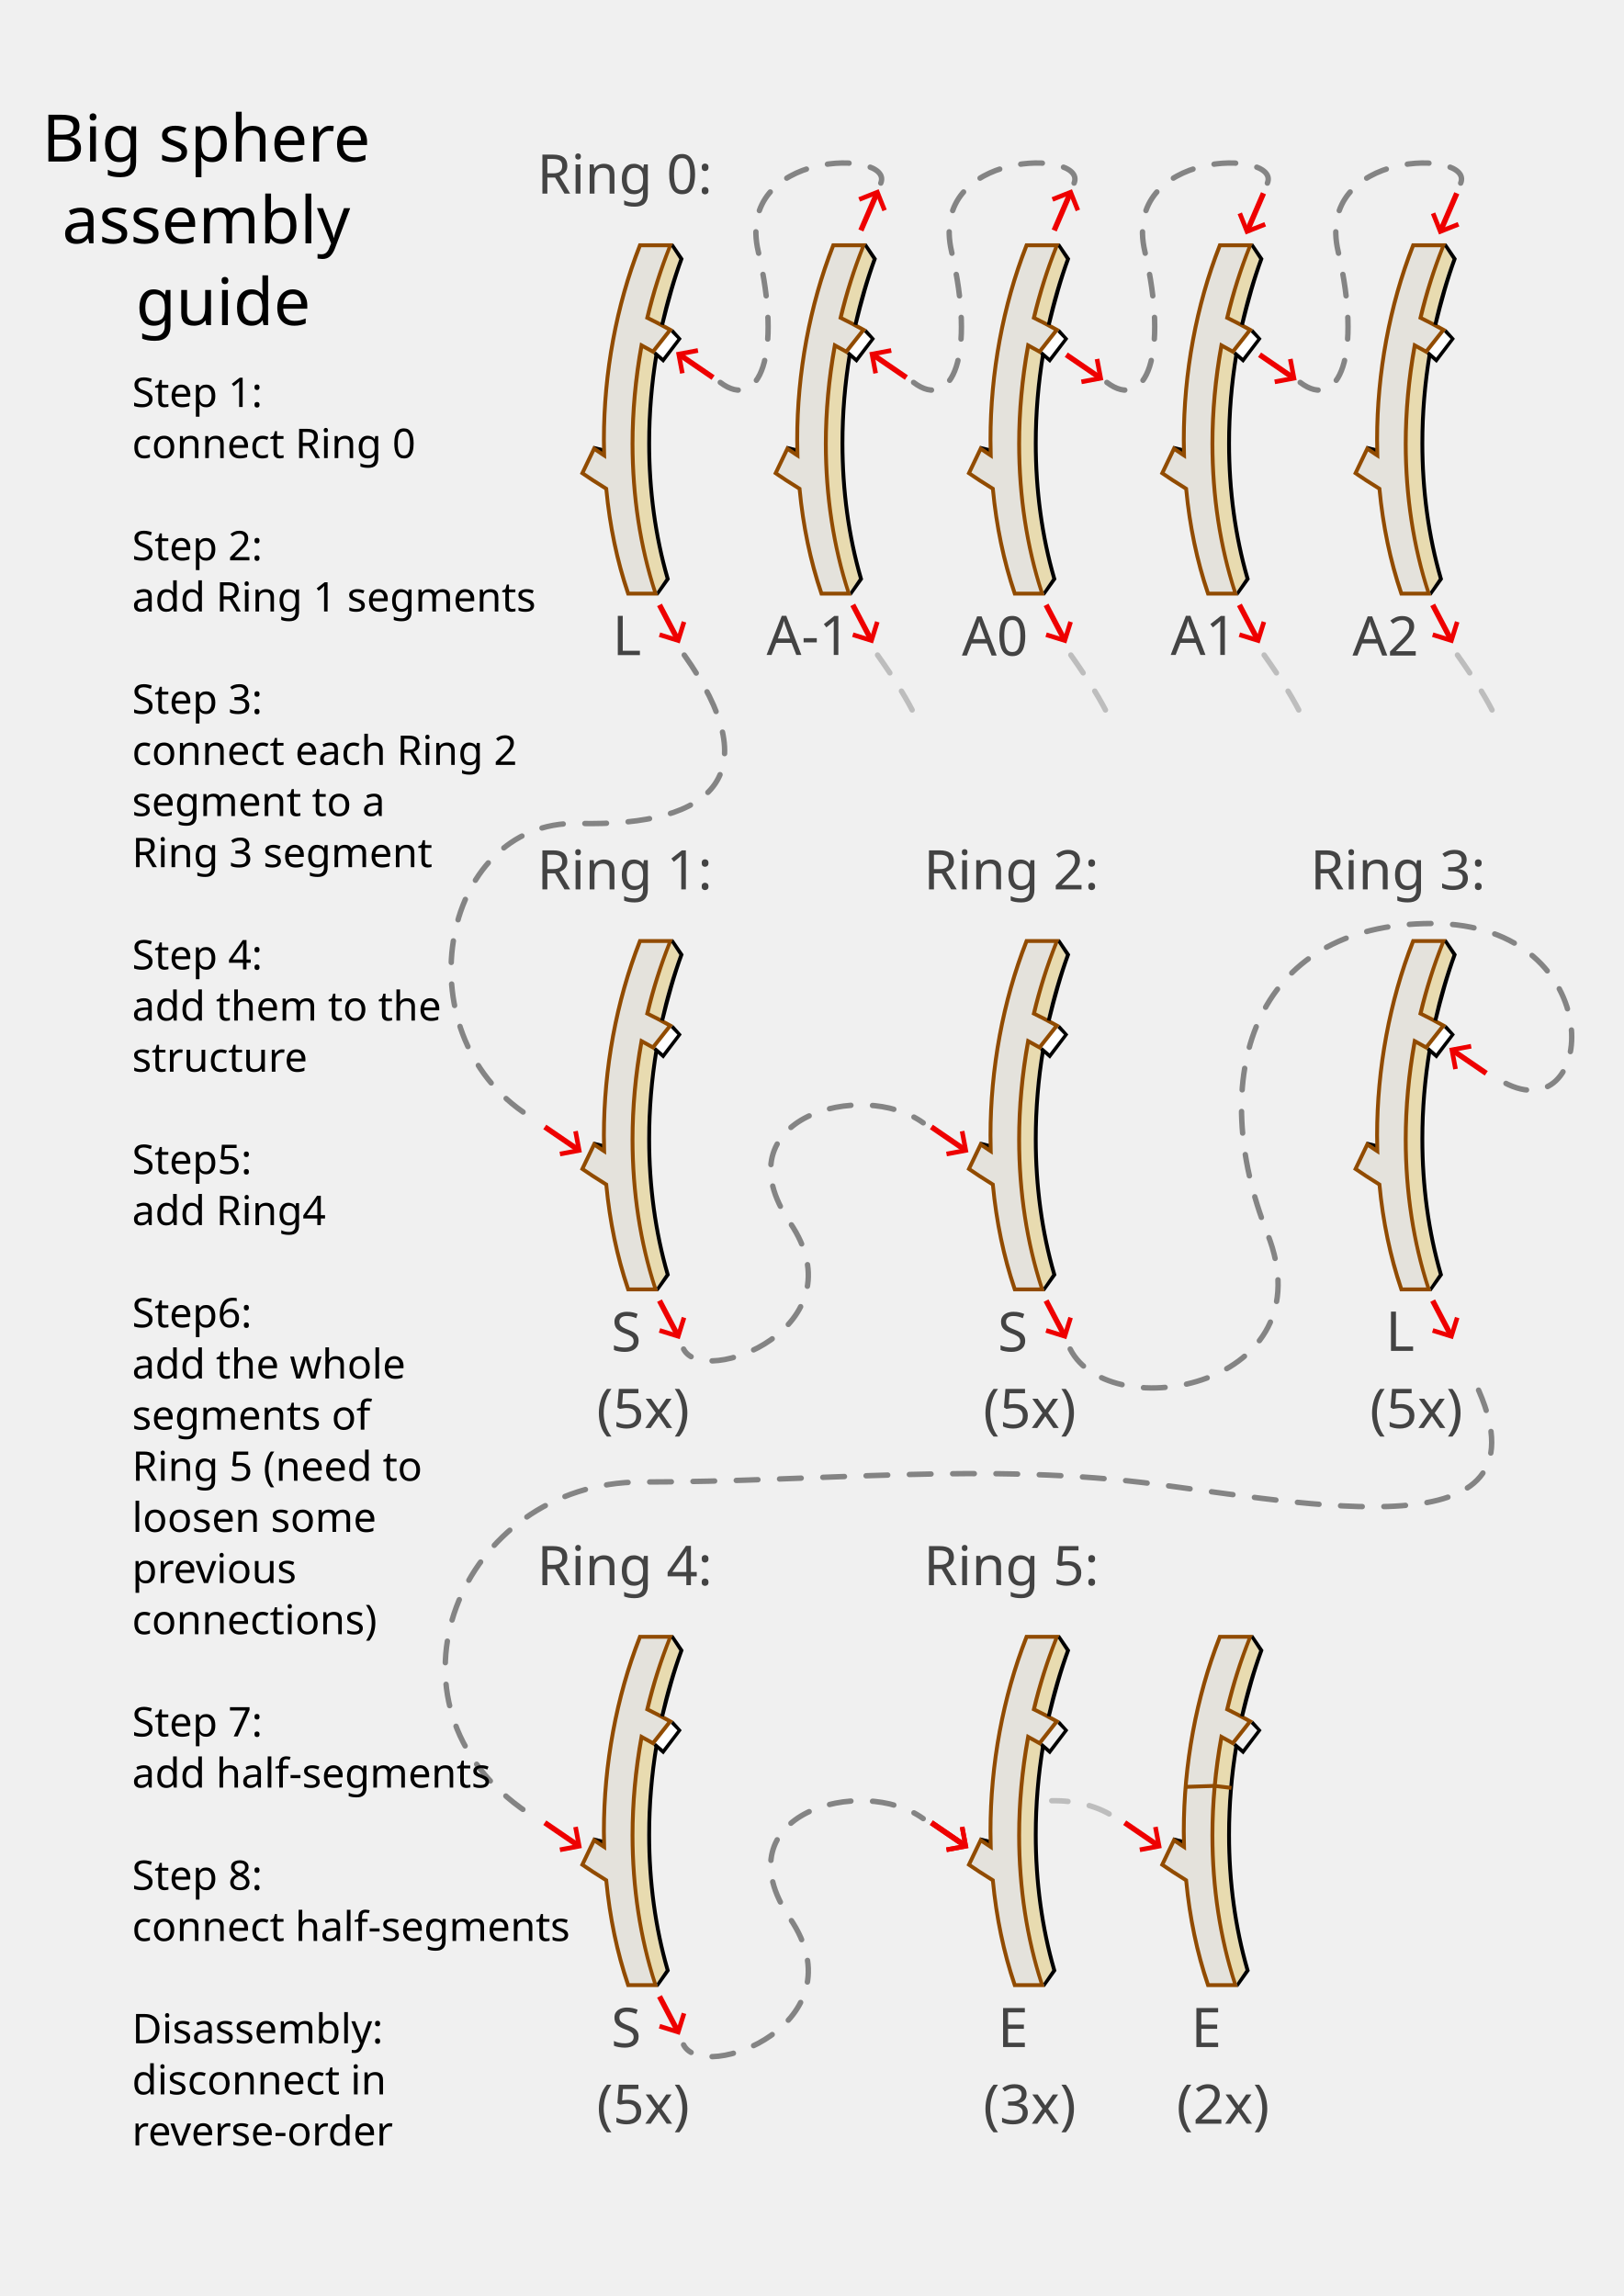
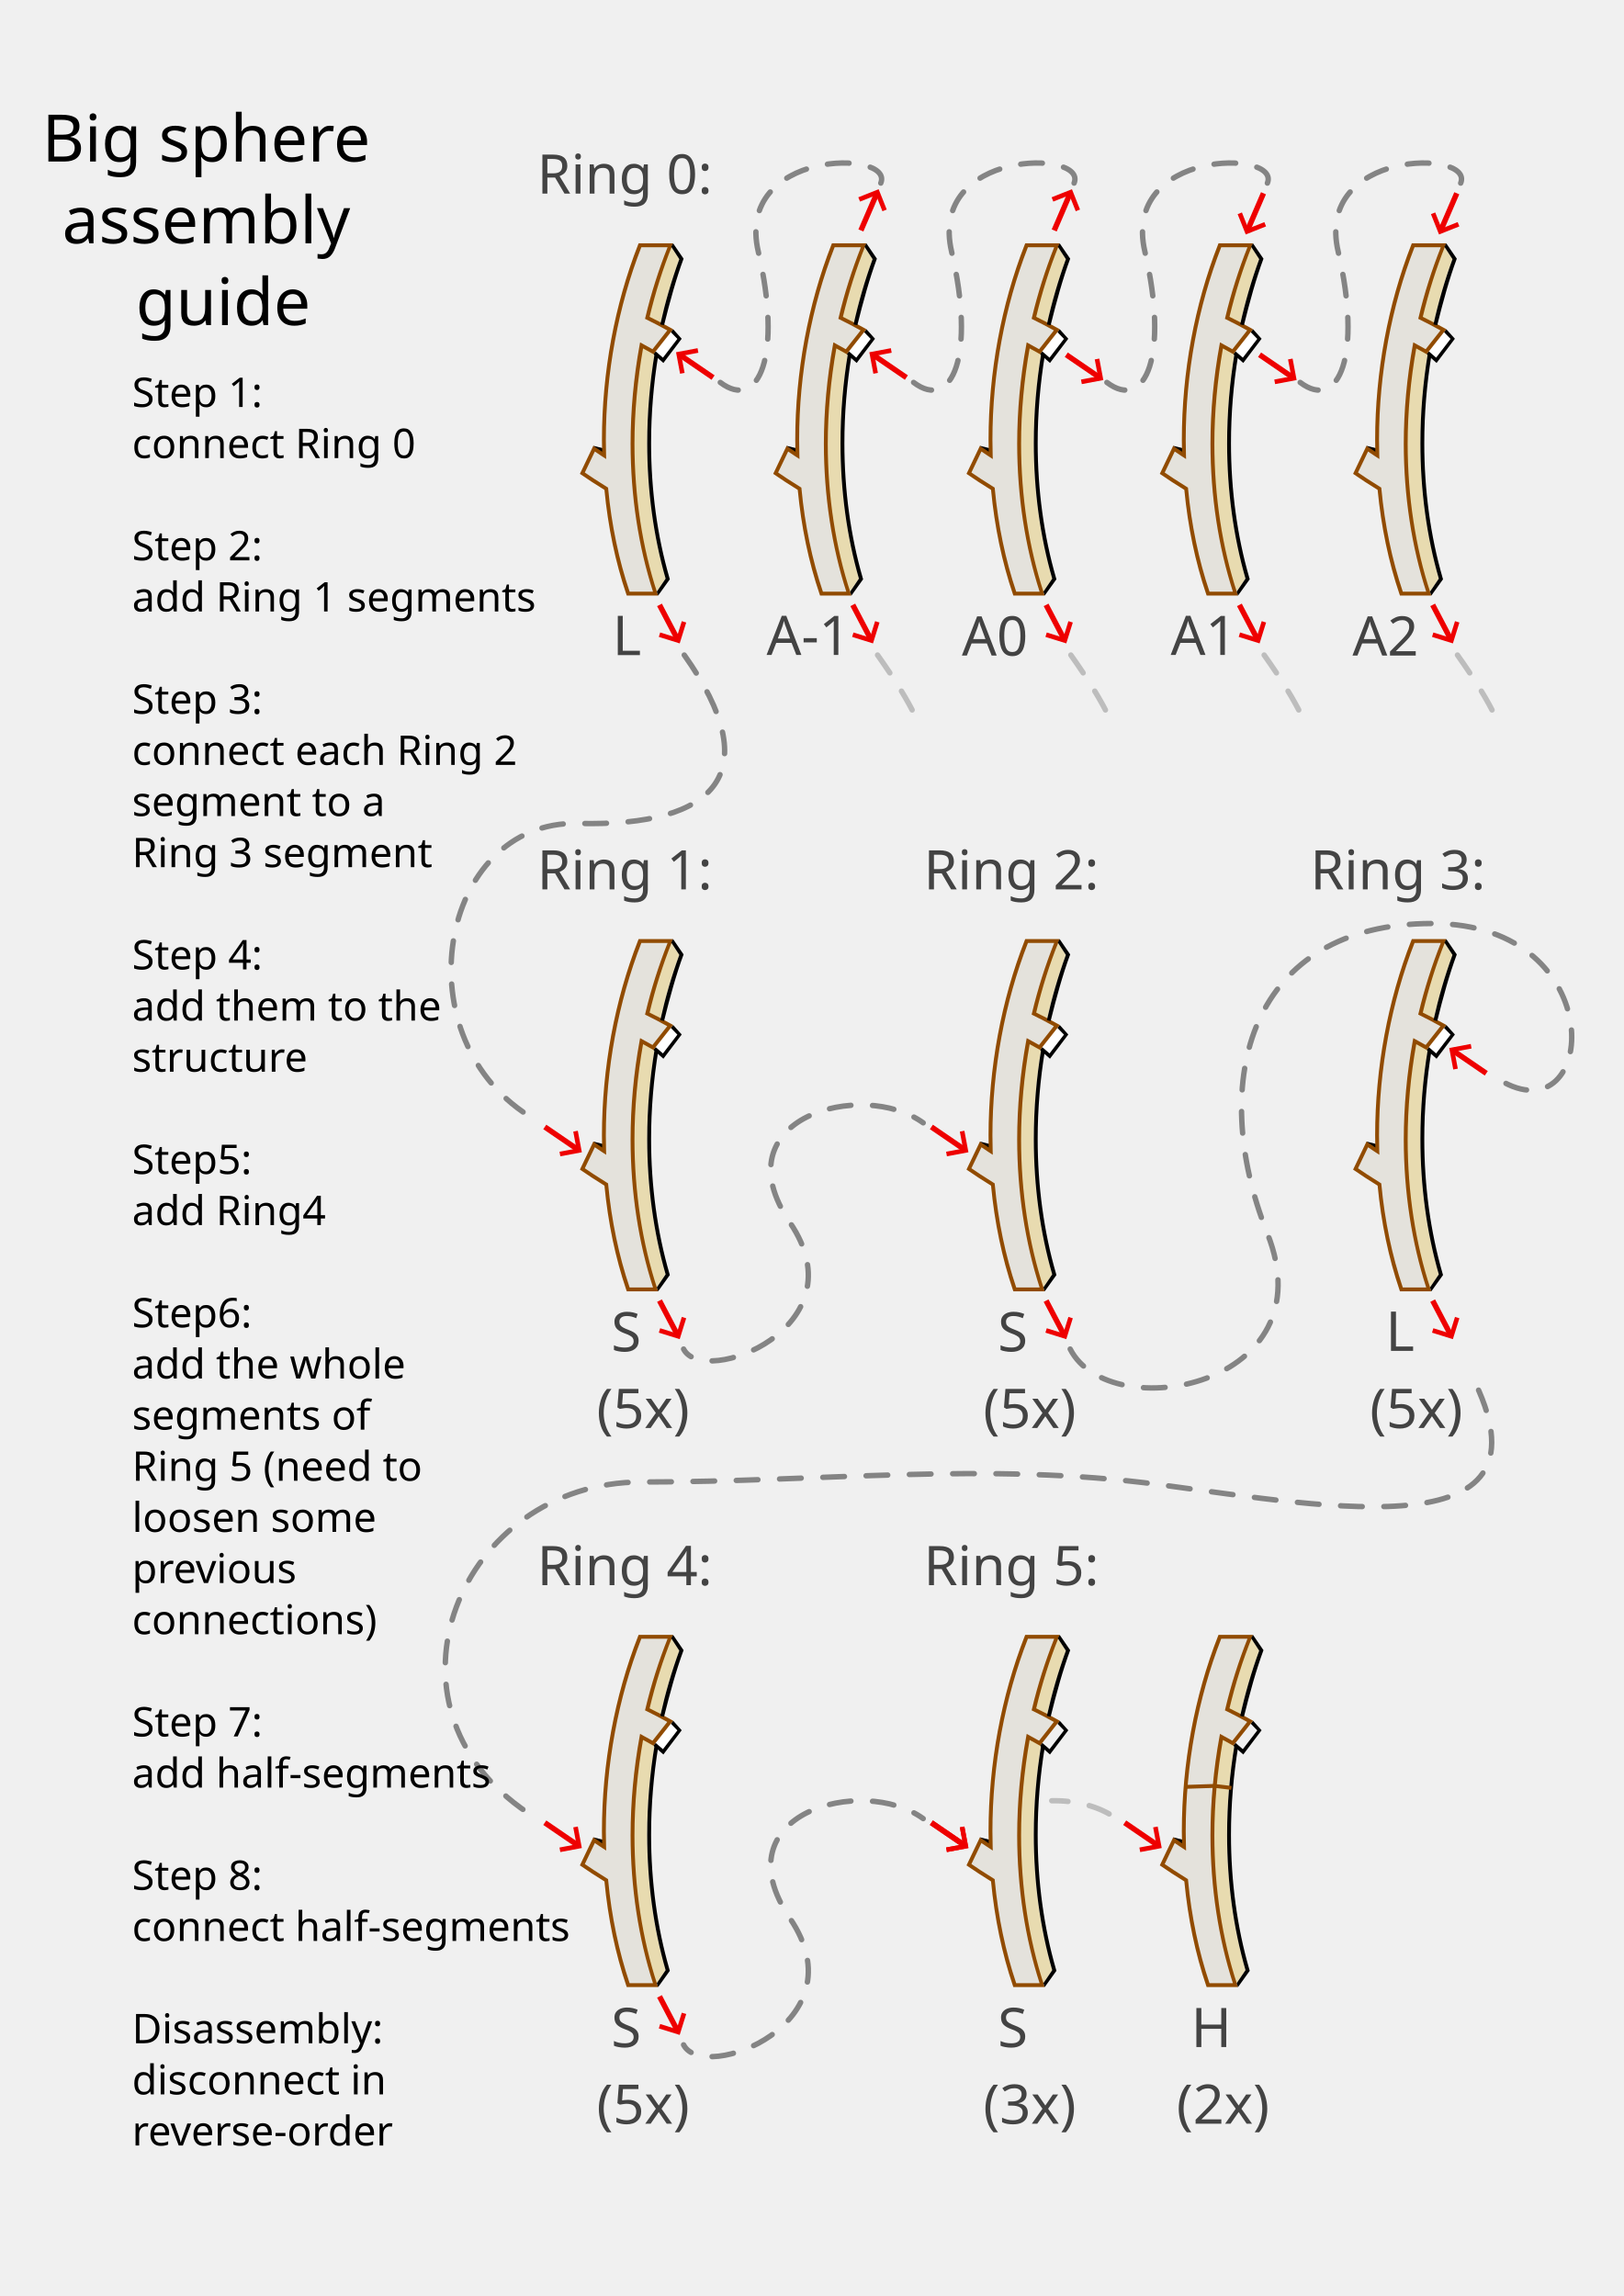
<svg xmlns="http://www.w3.org/2000/svg" xmlns:xlink="http://www.w3.org/1999/xlink" width="210mm" height="297mm" viewBox="0 0 210 297" version="1.1" id="svg5">
  <defs id="defs2">
    <marker style="overflow:visible" id="Arrow1" refX="0" refY="0" orient="auto-start-reverse" markerWidth="2.422" markerHeight="4" viewBox="0 0 4.061 6.707" preserveAspectRatio="xMidYMid" markerUnits="userSpaceOnUse">
      <path style="fill:none;stroke:context-stroke;stroke-width:1;stroke-linecap:butt" d="M 3,-3 0,0 3,3" id="path5057" transform="rotate(180,0.125,0)" />
    </marker>
    <marker style="overflow:visible" id="Arrow1-3" refX="0" refY="0" orient="auto-start-reverse" markerWidth="2.422" markerHeight="4" viewBox="0 0 4.061 6.707" preserveAspectRatio="xMidYMid" markerUnits="userSpaceOnUse">
      <path style="fill:none;stroke:context-stroke;stroke-width:1;stroke-linecap:butt" d="M 3,-3 0,0 3,3" id="path5057-6" transform="rotate(180,0.125,0)" />
    </marker>
    <marker style="overflow:visible" id="Arrow1-2" refX="0" refY="0" orient="auto-start-reverse" markerWidth="2.422" markerHeight="4" viewBox="0 0 4.061 6.707" preserveAspectRatio="xMidYMid" markerUnits="userSpaceOnUse">
      <path style="fill:none;stroke:context-stroke;stroke-width:1;stroke-linecap:butt" d="M 3,-3 0,0 3,3" id="path5057-9" transform="rotate(180,0.125,0)" />
    </marker>
  </defs>
  <g id="layer1" style="display:inline">
    <g id="g4687" transform="translate(24.99974,10)">
      <text xml:space="preserve" style="font-style:normal;font-variant:normal;font-weight:normal;font-stretch:normal;font-size:7.102px;font-family:'Atkinson Hyperlegible';-inkscape-font-specification:'Atkinson Hyperlegible';fill:#000000;fill-opacity:0.719;stroke:none;stroke-width:1;stroke-linejoin:miter;stroke-dasharray:none;stroke-opacity:1;paint-order:stroke fill markers;stop-color:#000000" x="54.214" y="74.744" id="text2127">
        <tspan id="tspan2125" style="font-size:7.102px;fill:#000000;fill-opacity:0.719;stroke-width:1" x="54.214" y="74.744">L</tspan>
      </text>
      <path style="fill:#000000;fill-opacity:0.719;stroke:#ee0000;stroke-width:0.7;stroke-linejoin:miter;stroke-dasharray:none;stroke-opacity:1;marker-end:url(#Arrow1);paint-order:stroke fill markers;stop-color:#000000" d="M 67.226,38.841 62.906,35.887" id="path3072" />
      <use x="0" y="0" xlink:href="#g1547" id="use4620" />
    </g>
    <text xml:space="preserve" style="font-style:normal;font-variant:normal;font-weight:normal;font-stretch:normal;font-size:7.056px;font-family:'Atkinson Hyperlegible';-inkscape-font-specification:'Atkinson Hyperlegible';fill:#000000;fill-opacity:0.719;stroke:none;stroke-width:1;stroke-linejoin:miter;stroke-dasharray:none;stroke-opacity:1;paint-order:stroke fill markers;stop-color:#000000" x="99.144" y="84.72" id="text4705">
      <tspan id="tspan4703" style="font-size:7.056px;fill:#000000;fill-opacity:0.719;stroke-width:1" x="99.144" y="84.72">A-1</tspan>
    </text>
    <path style="fill:#000000;fill-opacity:0.719;stroke:#ee0000;stroke-width:0.7;stroke-linejoin:miter;stroke-dasharray:none;stroke-opacity:1;marker-end:url(#Arrow1);paint-order:stroke fill markers;stop-color:#000000" d="M 111.342,29.807 113.412,25" id="path4707" />
    <path style="fill:#000000;fill-opacity:0.719;stroke:#ee0000;stroke-width:0.7;stroke-linejoin:miter;stroke-dasharray:none;stroke-opacity:1;marker-end:url(#Arrow1);paint-order:stroke fill markers;stop-color:#000000" d="M 117.226,48.841 112.906,45.887" id="path4711" />
    <use x="0" y="0" xlink:href="#g1547" id="use4715" transform="translate(49.99974,10)" />
    <path style="fill:none;fill-opacity:0.719;stroke:#848484;stroke-width:0.7;stroke-linecap:round;stroke-linejoin:miter;stroke-dasharray:2.8, 2.8;stroke-dashoffset:0;stroke-opacity:1;paint-order:stroke fill markers;stop-color:#000000" d="m 113.916,23.685 c 1.779,-4.358 -18.945,-4.368 -15.837,8.895 3.107,13.263 0.128,20.706 -4.921,16.889" id="path5024" />
    <path style="fill:none;fill-opacity:0.719;stroke:#848484;stroke-width:0.7;stroke-linecap:round;stroke-linejoin:miter;stroke-dasharray:2.8, 2.8;stroke-dashoffset:0;stroke-opacity:1;paint-order:stroke fill markers;stop-color:#000000" d="m 163.916,23.685 c 1.779,-4.358 -18.945,-4.368 -15.837,8.895 3.107,13.263 0.128,20.706 -4.921,16.889" id="path5242" />
    <path style="fill:none;fill-opacity:0.719;stroke:#848484;stroke-width:0.7;stroke-linecap:round;stroke-linejoin:miter;stroke-dasharray:2.8, 2.8;stroke-dashoffset:0;stroke-opacity:1;paint-order:stroke fill markers;stop-color:#000000" d="m 138.916,23.685 c 1.779,-4.358 -18.945,-4.368 -15.837,8.895 3.107,13.263 0.128,20.706 -4.921,16.889" id="path5244" />
    <path style="fill:none;fill-opacity:0.719;stroke:#848484;stroke-width:0.7;stroke-linecap:round;stroke-linejoin:miter;stroke-dasharray:2.8, 2.8;stroke-dashoffset:0;stroke-opacity:1;paint-order:stroke fill markers;stop-color:#000000" d="m 188.916,23.685 c 1.779,-4.358 -18.945,-4.368 -15.837,8.895 3.107,13.263 0.128,20.706 -4.921,16.889" id="path5246" />
    <g id="g4737" transform="translate(74.99974,10)">
      <text xml:space="preserve" style="font-style:normal;font-variant:normal;font-weight:normal;font-stretch:normal;font-size:7.056px;font-family:'Atkinson Hyperlegible';-inkscape-font-specification:'Atkinson Hyperlegible';fill:#000000;fill-opacity:0.719;stroke:none;stroke-width:1;stroke-linejoin:miter;stroke-dasharray:none;stroke-opacity:1;paint-order:stroke fill markers;stop-color:#000000" x="49.406" y="74.798" id="text4725">
        <tspan id="tspan4723" style="font-size:7.056px;fill:#000000;fill-opacity:0.719;stroke-width:1" x="49.406" y="74.798">A0</tspan>
      </text>
      <path style="fill:#000000;fill-opacity:0.719;stroke:#ee0000;stroke-width:0.7;stroke-linejoin:miter;stroke-dasharray:none;stroke-opacity:1;marker-end:url(#Arrow1);paint-order:stroke fill markers;stop-color:#000000" d="M 61.343,19.807 63.412,15" id="path4727" />
      <path style="fill:#000000;fill-opacity:0.719;stroke:#ee0000;stroke-width:0.7;stroke-linejoin:miter;stroke-dasharray:none;stroke-opacity:1;marker-end:url(#Arrow1);paint-order:stroke fill markers;stop-color:#000000" d="m 62.906,35.887 4.32,2.954" id="path4731" />
      <use x="0" y="0" xlink:href="#g1547" id="use4735" />
    </g>
    <g id="g4753" transform="translate(99.99974,10)">
      <text xml:space="preserve" style="font-style:normal;font-variant:normal;font-weight:normal;font-stretch:normal;font-size:7.056px;font-family:'Atkinson Hyperlegible';-inkscape-font-specification:'Atkinson Hyperlegible';fill:#000000;fill-opacity:0.719;stroke:none;stroke-width:1;stroke-linejoin:miter;stroke-dasharray:none;stroke-opacity:1;paint-order:stroke fill markers;stop-color:#000000" x="51.409" y="74.72" id="text4741">
        <tspan id="tspan4739" style="font-size:7.056px;fill:#000000;fill-opacity:0.719;stroke-width:1" x="51.409" y="74.72">A1</tspan>
      </text>
      <path style="fill:#000000;fill-opacity:0.719;stroke:#ee0000;stroke-width:0.7;stroke-linejoin:miter;stroke-dasharray:none;stroke-opacity:1;marker-end:url(#Arrow1);paint-order:stroke fill markers;stop-color:#000000" d="m 63.412,15 -2.07,4.807" id="path4743" />
      <path style="fill:#000000;fill-opacity:0.719;stroke:#ee0000;stroke-width:0.7;stroke-linejoin:miter;stroke-dasharray:none;stroke-opacity:1;marker-end:url(#Arrow1);paint-order:stroke fill markers;stop-color:#000000" d="m 62.906,35.887 4.32,2.954" id="path4747" />
      <use x="0" y="0" xlink:href="#g1547" id="use4751" />
    </g>
    <g id="g4773" transform="translate(124.9997,10)">
      <text xml:space="preserve" style="font-style:normal;font-variant:normal;font-weight:normal;font-stretch:normal;font-size:7.056px;font-family:'Atkinson Hyperlegible';-inkscape-font-specification:'Atkinson Hyperlegible';fill:#000000;fill-opacity:0.719;stroke:none;stroke-width:1;stroke-linejoin:miter;stroke-dasharray:none;stroke-opacity:1;paint-order:stroke fill markers;stop-color:#000000" x="49.921" y="74.798" id="text4761">
        <tspan id="tspan4759" style="font-size:7.056px;fill:#000000;fill-opacity:0.719;stroke-width:1" x="49.921" y="74.798">A2</tspan>
      </text>
      <path style="fill:#000000;fill-opacity:0.719;stroke:#ee0000;stroke-width:0.7;stroke-linejoin:miter;stroke-dasharray:none;stroke-opacity:1;marker-end:url(#Arrow1);paint-order:stroke fill markers;stop-color:#000000" d="m 63.412,15 -2.07,4.807" id="path4763" />
      <use x="0" y="0" xlink:href="#g1547" id="use4771" />
    </g>
    <g id="g6032" transform="translate(24.99974,25)">
      <g id="g5404" transform="translate(0,75)">
        <path style="fill:#000000;fill-opacity:0.719;stroke:#ee0000;stroke-width:0.7;stroke-linejoin:miter;stroke-dasharray:none;stroke-opacity:1;marker-end:url(#Arrow1);paint-order:stroke fill markers;stop-color:#000000" d="m 45.46,45.775 4.32,2.954" id="path5400" />
        <use x="0" y="0" xlink:href="#g1547" id="use5402" />
        <text xml:space="preserve" style="font-style:normal;font-variant:normal;font-weight:normal;font-stretch:normal;font-size:7.056px;font-family:'Atkinson Hyperlegible';-inkscape-font-specification:'Atkinson Hyperlegible';fill:#000000;fill-opacity:0.719;stroke:none;stroke-width:1;stroke-linejoin:miter;stroke-dasharray:none;stroke-opacity:1;paint-order:stroke fill markers;stop-color:#000000" x="52.171" y="84.713" id="text5466">
          <tspan id="tspan5464" style="font-size:7.056px;fill:#000000;fill-opacity:0.719;stroke-width:1" x="52.171" y="84.713">(5x)</tspan>
        </text>
      </g>
      <text xml:space="preserve" style="font-style:normal;font-variant:normal;font-weight:normal;font-stretch:normal;font-size:7.056px;font-family:'Atkinson Hyperlegible';-inkscape-font-specification:'Atkinson Hyperlegible';fill:#000000;fill-opacity:0.719;stroke:none;stroke-width:1;stroke-linejoin:miter;stroke-dasharray:none;stroke-opacity:1;paint-order:stroke fill markers;stop-color:#000000" x="54.048" y="149.798" id="text4914">
        <tspan id="tspan4912" style="font-size:7.056px;fill:#000000;fill-opacity:0.719;stroke-width:1" x="54.048" y="149.798">S</tspan>
      </text>
    </g>
    <g id="g5410" transform="translate(30.10698,98.99106)">
      <text xml:space="preserve" style="font-style:normal;font-variant:normal;font-weight:normal;font-stretch:normal;font-size:7.056px;font-family:'Atkinson Hyperlegible';-inkscape-font-specification:'Atkinson Hyperlegible';fill:#000000;fill-opacity:0.719;stroke:none;stroke-width:1;stroke-linejoin:miter;stroke-dasharray:none;stroke-opacity:1;paint-order:stroke fill markers;stop-color:#000000" x="39.357" y="16.054" id="text5408">
        <tspan id="tspan5406" style="font-size:7.056px;fill:#000000;fill-opacity:0.719;stroke-width:1" x="39.357" y="16.054">Ring 1:</tspan>
      </text>
    </g>
    <use x="0" y="0" xlink:href="#g6032" id="use6058" transform="translate(49.99964)" />
    <path style="fill:none;fill-opacity:0.719;stroke:#848484;stroke-width:0.7;stroke-linecap:round;stroke-linejoin:miter;stroke-dasharray:2.8, 2.8;stroke-dashoffset:0;stroke-opacity:1;paint-order:stroke fill markers;stop-color:#000000" d="m 88.499,84.732 c 10.716,15.132 4.348,22.224 -13.719,21.784 -18.067,-0.441 -23.135,28.181 -5.552,38.332" id="path5024-7" />
    <g id="g3633" transform="translate(24.99974,9)">
      <text xml:space="preserve" style="font-style:normal;font-variant:normal;font-weight:normal;font-stretch:normal;font-size:7.056px;font-family:'Atkinson Hyperlegible';-inkscape-font-specification:'Atkinson Hyperlegible';fill:#000000;fill-opacity:0.719;stroke:none;stroke-width:1;stroke-linejoin:miter;stroke-dasharray:none;stroke-opacity:1;paint-order:stroke fill markers;stop-color:#000000" x="44.464" y="16.045" id="text1603">
        <tspan id="tspan1601" style="font-size:7.056px;fill:#000000;fill-opacity:0.719;stroke-width:1" x="44.464" y="16.045">Ring 0:</tspan>
      </text>
    </g>
    <path style="fill:none;fill-opacity:0.719;stroke:#848484;stroke-width:0.7;stroke-linecap:round;stroke-linejoin:miter;stroke-dasharray:2.8, 2.8;stroke-dashoffset:1.4;stroke-opacity:1;paint-order:stroke fill markers;stop-color:#000000" d="m 88.412,174.508 c 2.559,5.02 22.962,-2.771 13.766,-16.346 -9.197,-13.575 9.342,-18.622 17.224,-12.917" id="path6066" />
    <g id="g6124" transform="translate(80.10698,98.99106)">
      <text xml:space="preserve" style="font-style:normal;font-variant:normal;font-weight:normal;font-stretch:normal;font-size:7.056px;font-family:'Atkinson Hyperlegible';-inkscape-font-specification:'Atkinson Hyperlegible';fill:#000000;fill-opacity:0.719;stroke:none;stroke-width:1;stroke-linejoin:miter;stroke-dasharray:none;stroke-opacity:1;paint-order:stroke fill markers;stop-color:#000000" x="39.357" y="16.054" id="text6122">
        <tspan id="tspan6120" style="font-size:7.056px;fill:#000000;fill-opacity:0.719;stroke-width:1" x="39.357" y="16.054">Ring 2:</tspan>
      </text>
    </g>
    <g id="g6136" transform="translate(130.107,98.99106)">
      <text xml:space="preserve" style="font-style:normal;font-variant:normal;font-weight:normal;font-stretch:normal;font-size:7.056px;font-family:'Atkinson Hyperlegible';-inkscape-font-specification:'Atkinson Hyperlegible';fill:#000000;fill-opacity:0.719;stroke:none;stroke-width:1;stroke-linejoin:miter;stroke-dasharray:none;stroke-opacity:1;paint-order:stroke fill markers;stop-color:#000000" x="39.357" y="16.054" id="text6134">
        <tspan id="tspan6132" style="font-size:7.056px;fill:#000000;fill-opacity:0.719;stroke-width:1" x="39.357" y="16.054">Ring 3:</tspan>
      </text>
    </g>
    <use x="0" y="0" xlink:href="#g6149" id="use6291" style="display:inline" transform="translate(95.12597,169.7075)" />
    <path style="display:inline;fill:#000000;fill-opacity:0.719;stroke:#ee0000;stroke-width:0.7;stroke-linejoin:miter;stroke-dasharray:none;stroke-opacity:1;marker-end:url(#Arrow1-2);paint-order:stroke fill markers;stop-color:#000000" d="m 120.459,235.775 4.32,2.954" id="path6299" />
    <g id="g6423" transform="translate(74.99938,115.0004)">
      <g id="g6417" transform="translate(0,75)">
        <path style="fill:#000000;fill-opacity:0.719;stroke:#ee0000;stroke-width:0.7;stroke-linejoin:miter;stroke-dasharray:none;stroke-opacity:1;marker-end:url(#Arrow1);paint-order:stroke fill markers;stop-color:#000000" d="m 45.46,45.775 4.32,2.954" id="path6409" />
        <text xml:space="preserve" style="font-style:normal;font-variant:normal;font-weight:normal;font-stretch:normal;font-size:7.056px;font-family:'Atkinson Hyperlegible';-inkscape-font-specification:'Atkinson Hyperlegible';fill:#000000;fill-opacity:0.719;stroke:none;stroke-width:1;stroke-linejoin:miter;stroke-dasharray:none;stroke-opacity:1;paint-order:stroke fill markers;stop-color:#000000" x="52.171" y="84.713" id="text6415">
          <tspan id="tspan6413" style="font-size:7.056px;fill:#000000;fill-opacity:0.719;stroke-width:1" x="52.171" y="84.713">(3x)</tspan>
        </text>
      </g>
      <text xml:space="preserve" style="font-style:normal;font-variant:normal;font-weight:normal;font-stretch:normal;font-size:7.056px;font-family:'Atkinson Hyperlegible';-inkscape-font-specification:'Atkinson Hyperlegible';fill:#000000;fill-opacity:0.719;stroke:none;stroke-width:1;stroke-linejoin:miter;stroke-dasharray:none;stroke-opacity:1;paint-order:stroke fill markers;stop-color:#000000" x="54.048" y="149.798" id="text6421">
-         <tspan id="tspan6419" style="font-size:7.056px;fill:#000000;fill-opacity:0.719;stroke-width:1" x="54.048" y="149.798">E</tspan>
+         <tspan id="tspan6419" style="font-size:7.056px;fill:#000000;fill-opacity:0.719;stroke-width:1" x="54.048" y="149.798">S</tspan>
      </text>
    </g>
    <use x="0" y="0" xlink:href="#g6032" id="use6455" transform="translate(-3.1871954e-4,90.00042)" />
    <g id="g6471" transform="translate(124.9994,100)">
      <text xml:space="preserve" style="font-style:normal;font-variant:normal;font-weight:normal;font-stretch:normal;font-size:7.102px;font-family:'Atkinson Hyperlegible';-inkscape-font-specification:'Atkinson Hyperlegible';fill:#000000;fill-opacity:0.719;stroke:none;stroke-width:1;stroke-linejoin:miter;stroke-dasharray:none;stroke-opacity:1;paint-order:stroke fill markers;stop-color:#000000" x="54.214" y="74.744" id="text6465">
        <tspan id="tspan6463" style="font-size:7.102px;fill:#000000;fill-opacity:0.719;stroke-width:1" x="54.214" y="74.744">L</tspan>
      </text>
      <path style="fill:#000000;fill-opacity:0.719;stroke:#ee0000;stroke-width:0.7;stroke-linejoin:miter;stroke-dasharray:none;stroke-opacity:1;marker-end:url(#Arrow1);paint-order:stroke fill markers;stop-color:#000000" d="M 67.226,38.841 62.906,35.887" id="path6467" />
      <use x="0" y="0" xlink:href="#g1547" id="use6469" />
    </g>
    <text xml:space="preserve" style="font-style:normal;font-variant:normal;font-weight:normal;font-stretch:normal;font-size:7.056px;font-family:'Atkinson Hyperlegible';-inkscape-font-specification:'Atkinson Hyperlegible';display:inline;fill:#000000;fill-opacity:0.719;stroke:none;stroke-width:1;stroke-linejoin:miter;stroke-dasharray:none;stroke-opacity:1;paint-order:stroke fill markers;stop-color:#000000" x="177.171" y="184.713" id="text5466-1">
      <tspan id="tspan5464-2" style="font-size:7.056px;fill:#000000;fill-opacity:0.719;stroke-width:1" x="177.171" y="184.713">(5x)</tspan>
    </text>
    <path style="fill:none;fill-opacity:0.719;stroke:#848484;stroke-width:0.7;stroke-linecap:round;stroke-linejoin:miter;stroke-dasharray:2.8, 2.8;stroke-dashoffset:0;stroke-opacity:1;paint-order:stroke fill markers;stop-color:#000000" d="m 138.412,174.508 c 5.159,10.12 33.404,4.894 25.501,-14.958 -7.903,-19.852 -2.182,-40.09 21.319,-40.09 23.501,0 21.435,28.01 8.653,20.196" id="path6510" />
    <path style="fill:none;fill-opacity:0.719;stroke:#bdbdbd;stroke-width:0.7;stroke-linecap:round;stroke-linejoin:miter;stroke-dasharray:2.8, 2.8;stroke-dashoffset:0;stroke-opacity:1;paint-order:stroke fill markers;stop-color:#000000" d="m 113.499,84.732 c 2.24,3.163 3.912,5.86 4.992,8.145" id="path6512" />
    <path style="fill:none;fill-opacity:0.719;stroke:#bdbdbd;stroke-width:0.7;stroke-linecap:round;stroke-linejoin:miter;stroke-dasharray:2.8, 2.8;stroke-dashoffset:0;stroke-opacity:1;paint-order:stroke fill markers;stop-color:#000000" d="m 138.499,84.732 c 2.24,3.163 3.912,5.86 4.992,8.145" id="path6514" />
    <path style="fill:none;fill-opacity:0.719;stroke:#bdbdbd;stroke-width:0.7;stroke-linecap:round;stroke-linejoin:miter;stroke-dasharray:2.8, 2.8;stroke-dashoffset:0;stroke-opacity:1;paint-order:stroke fill markers;stop-color:#000000" d="m 163.499,84.732 c 2.24,3.163 3.912,5.86 4.992,8.145" id="path6516" />
    <path style="fill:none;fill-opacity:0.719;stroke:#bdbdbd;stroke-width:0.7;stroke-linecap:round;stroke-linejoin:miter;stroke-dasharray:2.8, 2.8;stroke-dashoffset:0;stroke-opacity:1;paint-order:stroke fill markers;stop-color:#000000" d="m 188.499,84.732 c 2.24,3.163 3.912,5.86 4.992,8.145" id="path6518" />
    <use x="0" y="0" xlink:href="#g6149" id="use6520" style="display:inline" transform="translate(120.1257,169.7075)" />
    <path style="fill:none;fill-opacity:0.719;stroke:#914b00;stroke-width:0.5;stroke-linecap:square;stroke-linejoin:miter;stroke-dasharray:none;stroke-dashoffset:0;stroke-opacity:1;paint-order:stroke fill markers;stop-color:#000000" d="m 153.444,231.138 3.661,-0.121 1.92,0.23" id="path6576" />
    <g id="g7988" transform="translate(99.99938,115.0004)">
      <g id="g7982" transform="translate(0,75)">
        <path style="fill:#000000;fill-opacity:0.719;stroke:#ee0000;stroke-width:0.7;stroke-linejoin:miter;stroke-dasharray:none;stroke-opacity:1;marker-end:url(#Arrow1);paint-order:stroke fill markers;stop-color:#000000" d="m 45.46,45.775 4.32,2.954" id="path7976" />
        <text xml:space="preserve" style="font-style:normal;font-variant:normal;font-weight:normal;font-stretch:normal;font-size:7.056px;font-family:'Atkinson Hyperlegible';-inkscape-font-specification:'Atkinson Hyperlegible';fill:#000000;fill-opacity:0.719;stroke:none;stroke-width:1;stroke-linejoin:miter;stroke-dasharray:none;stroke-opacity:1;paint-order:stroke fill markers;stop-color:#000000" x="52.171" y="84.713" id="text7980">
          <tspan id="tspan7978" style="font-size:7.056px;fill:#000000;fill-opacity:0.719;stroke-width:1" x="52.171" y="84.713">(2x)</tspan>
        </text>
      </g>
      <text xml:space="preserve" style="font-style:normal;font-variant:normal;font-weight:normal;font-stretch:normal;font-size:7.056px;font-family:'Atkinson Hyperlegible';-inkscape-font-specification:'Atkinson Hyperlegible';fill:#000000;fill-opacity:0.719;stroke:none;stroke-width:1;stroke-linejoin:miter;stroke-dasharray:none;stroke-opacity:1;paint-order:stroke fill markers;stop-color:#000000" x="54.048" y="149.798" id="text7986">
-         <tspan id="tspan7984" style="font-size:7.056px;fill:#000000;fill-opacity:0.719;stroke-width:1" x="54.048" y="149.798">E</tspan>
+         <tspan id="tspan7984" style="font-size:7.056px;fill:#000000;fill-opacity:0.719;stroke-width:1" x="54.048" y="149.798">H</tspan>
      </text>
    </g>
    <path style="fill:none;fill-opacity:0.719;stroke:#848484;stroke-width:0.7;stroke-linecap:round;stroke-linejoin:miter;stroke-dasharray:2.8, 2.8;stroke-dashoffset:3.5;stroke-opacity:1;paint-order:stroke fill markers;stop-color:#000000" d="m 190.33,177.926 c 11.551,22.658 -17.854,17.133 -40.331,14.124 -22.477,-3.009 -43.527,-0.345 -67.028,-0.345 -23.501,0 -35.47,28.872 -14.681,42.815" id="path8098" />
    <path style="fill:none;fill-opacity:0.719;stroke:#848484;stroke-width:0.7;stroke-linecap:round;stroke-linejoin:miter;stroke-dasharray:2.8, 2.8;stroke-dashoffset:1.4;stroke-opacity:1;paint-order:stroke fill markers;stop-color:#000000" d="m 88.412,264.509 c 2.559,5.02 22.962,-2.771 13.766,-16.346 -9.197,-13.575 9.342,-18.622 17.224,-12.917" id="path8100" />
    <path style="fill:#000000;fill-opacity:0;stroke:#bdbdbd;stroke-width:0.7;stroke-linecap:round;stroke-linejoin:miter;stroke-dasharray:2.8, 2.8;stroke-dashoffset:0.7;stroke-opacity:1;paint-order:stroke fill markers;stop-color:#000000" d="m 136.029,232.935 c 3.064,-0.056 6.144,0.698 8.372,2.311" id="path8102" />
    <g id="g9707" transform="translate(30.10698,188.9911)">
      <text xml:space="preserve" style="font-style:normal;font-variant:normal;font-weight:normal;font-stretch:normal;font-size:7.056px;font-family:'Atkinson Hyperlegible';-inkscape-font-specification:'Atkinson Hyperlegible';fill:#000000;fill-opacity:0.719;stroke:none;stroke-width:1;stroke-linejoin:miter;stroke-dasharray:none;stroke-opacity:1;paint-order:stroke fill markers;stop-color:#000000" x="39.357" y="16.054" id="text9705">
        <tspan id="tspan9703" style="font-size:7.056px;fill:#000000;fill-opacity:0.719;stroke-width:1" x="39.357" y="16.054">Ring 4:</tspan>
      </text>
    </g>
    <g id="g9713" transform="translate(80.10698,188.9911)">
      <text xml:space="preserve" style="font-style:normal;font-variant:normal;font-weight:normal;font-stretch:normal;font-size:7.056px;font-family:'Atkinson Hyperlegible';-inkscape-font-specification:'Atkinson Hyperlegible';fill:#000000;fill-opacity:0.719;stroke:none;stroke-width:1;stroke-linejoin:miter;stroke-dasharray:none;stroke-opacity:1;paint-order:stroke fill markers;stop-color:#000000" x="39.357" y="16.054" id="text9711">
        <tspan id="tspan9709" style="font-size:7.056px;fill:#000000;fill-opacity:0.719;stroke-width:1" x="39.357" y="16.054">Ring 5:</tspan>
      </text>
    </g>
    <text xml:space="preserve" style="font-style:normal;font-variant:normal;font-weight:normal;font-stretch:normal;font-size:8.467px;font-family:'Atkinson Hyperlegible';-inkscape-font-specification:'Atkinson Hyperlegible';text-align:center;text-anchor:middle;fill:#000000;fill-opacity:1;stroke:none;stroke-width:0.5;stroke-linecap:square;stroke-linejoin:miter;stroke-dasharray:2.8, 2.8;stroke-dashoffset:3.5;stroke-opacity:1;paint-order:stroke fill markers;stop-color:#000000" x="34.368" y="20.89" id="text426">
      <tspan id="tspan420" style="font-size:8.467px;text-align:center;text-anchor:middle;fill:#000000;fill-opacity:1;stroke:none;stroke-width:0.5" x="34.368" y="20.89">Big sphere</tspan>
      <tspan style="font-size:8.467px;text-align:center;text-anchor:middle;fill:#000000;fill-opacity:1;stroke:none;stroke-width:0.5" x="34.368" y="31.473" id="tspan422">assembly</tspan>
      <tspan style="font-size:8.467px;text-align:center;text-anchor:middle;fill:#000000;fill-opacity:1;stroke:none;stroke-width:0.5" x="34.368" y="42.056" id="tspan424">guide</tspan>
    </text>
    <text xml:space="preserve" style="font-style:normal;font-variant:normal;font-weight:normal;font-stretch:normal;font-size:5.292px;font-family:'Atkinson Hyperlegible';-inkscape-font-specification:'Atkinson Hyperlegible';text-align:start;text-anchor:start;fill:#000000;fill-opacity:1;stroke:none;stroke-width:0.5;stroke-linecap:square;stroke-linejoin:miter;stroke-dasharray:2.8, 2.8;stroke-dashoffset:3.5;stroke-opacity:1;paint-order:stroke fill markers;stop-color:#000000" x="17.079" y="52.64" id="text536">
      <tspan id="tspan530" style="font-size:5.292px;text-align:start;text-anchor:start;fill:#000000;fill-opacity:1;stroke:none;stroke-width:0.5" x="17.079" y="52.64">Step 1:</tspan>
      <tspan style="font-size:5.292px;text-align:start;text-anchor:start;fill:#000000;fill-opacity:1;stroke:none;stroke-width:0.5" x="17.079" y="59.254" id="tspan534">connect Ring 0</tspan>
      <tspan style="font-size:5.292px;text-align:start;text-anchor:start;fill:#000000;fill-opacity:1;stroke:none;stroke-width:0.5" x="17.079" y="65.869" id="tspan556" />
      <tspan style="font-size:5.292px;text-align:start;text-anchor:start;fill:#000000;fill-opacity:1;stroke:none;stroke-width:0.5" x="17.079" y="72.483" id="tspan558">Step 2:</tspan>
      <tspan style="font-size:5.292px;text-align:start;text-anchor:start;fill:#000000;fill-opacity:1;stroke:none;stroke-width:0.5" x="17.079" y="79.098" id="tspan560">add Ring 1 segments</tspan>
      <tspan style="font-size:5.292px;text-align:start;text-anchor:start;fill:#000000;fill-opacity:1;stroke:none;stroke-width:0.5" x="17.079" y="85.713" id="tspan562" />
      <tspan style="font-size:5.292px;text-align:start;text-anchor:start;fill:#000000;fill-opacity:1;stroke:none;stroke-width:0.5" x="17.079" y="92.327" id="tspan564">Step 3:</tspan>
      <tspan style="font-size:5.292px;text-align:start;text-anchor:start;fill:#000000;fill-opacity:1;stroke:none;stroke-width:0.5" x="17.079" y="98.942" id="tspan566">connect each Ring 2</tspan>
      <tspan style="font-size:5.292px;text-align:start;text-anchor:start;fill:#000000;fill-opacity:1;stroke:none;stroke-width:0.5" x="17.079" y="105.556" id="tspan568">segment to a</tspan>
      <tspan style="font-size:5.292px;text-align:start;text-anchor:start;fill:#000000;fill-opacity:1;stroke:none;stroke-width:0.5" x="17.079" y="112.171" id="tspan570">Ring 3 segment</tspan>
      <tspan style="font-size:5.292px;text-align:start;text-anchor:start;fill:#000000;fill-opacity:1;stroke:none;stroke-width:0.5" x="17.079" y="118.786" id="tspan572" />
      <tspan style="font-size:5.292px;text-align:start;text-anchor:start;fill:#000000;fill-opacity:1;stroke:none;stroke-width:0.5" x="17.079" y="125.4" id="tspan574">Step 4:</tspan>
      <tspan style="font-size:5.292px;text-align:start;text-anchor:start;fill:#000000;fill-opacity:1;stroke:none;stroke-width:0.5" x="17.079" y="132.015" id="tspan576">add them to the</tspan>
      <tspan style="font-size:5.292px;text-align:start;text-anchor:start;fill:#000000;fill-opacity:1;stroke:none;stroke-width:0.5" x="17.079" y="138.629" id="tspan578">structure</tspan>
      <tspan style="font-size:5.292px;text-align:start;text-anchor:start;fill:#000000;fill-opacity:1;stroke:none;stroke-width:0.5" x="17.079" y="145.244" id="tspan580" />
      <tspan style="font-size:5.292px;text-align:start;text-anchor:start;fill:#000000;fill-opacity:1;stroke:none;stroke-width:0.5" x="17.079" y="151.859" id="tspan582">Step5:</tspan>
      <tspan style="font-size:5.292px;text-align:start;text-anchor:start;fill:#000000;fill-opacity:1;stroke:none;stroke-width:0.5" x="17.079" y="158.473" id="tspan584">add Ring4</tspan>
      <tspan style="font-size:5.292px;text-align:start;text-anchor:start;fill:#000000;fill-opacity:1;stroke:none;stroke-width:0.5" x="17.079" y="165.088" id="tspan586" />
      <tspan style="font-size:5.292px;text-align:start;text-anchor:start;fill:#000000;fill-opacity:1;stroke:none;stroke-width:0.5" x="17.079" y="171.702" id="tspan588">Step6:</tspan>
      <tspan style="font-size:5.292px;text-align:start;text-anchor:start;fill:#000000;fill-opacity:1;stroke:none;stroke-width:0.5" x="17.079" y="178.317" id="tspan592">add the whole</tspan>
      <tspan style="font-size:5.292px;text-align:start;text-anchor:start;fill:#000000;fill-opacity:1;stroke:none;stroke-width:0.5" x="17.079" y="184.931" id="tspan596">segments of</tspan>
      <tspan style="font-size:5.292px;text-align:start;text-anchor:start;fill:#000000;fill-opacity:1;stroke:none;stroke-width:0.5" x="17.079" y="191.546" id="tspan600">Ring 5 (need to</tspan>
      <tspan style="font-size:5.292px;text-align:start;text-anchor:start;fill:#000000;fill-opacity:1;stroke:none;stroke-width:0.5" x="17.079" y="198.161" id="tspan604">loosen some</tspan>
      <tspan style="font-size:5.292px;text-align:start;text-anchor:start;fill:#000000;fill-opacity:1;stroke:none;stroke-width:0.5" x="17.079" y="204.775" id="tspan606">previous</tspan>
      <tspan style="font-size:5.292px;text-align:start;text-anchor:start;fill:#000000;fill-opacity:1;stroke:none;stroke-width:0.5" x="17.079" y="211.39" id="tspan608">connections)</tspan>
      <tspan style="font-size:5.292px;text-align:start;text-anchor:start;fill:#000000;fill-opacity:1;stroke:none;stroke-width:0.5" x="17.079" y="218.004" id="tspan610" />
      <tspan style="font-size:5.292px;text-align:start;text-anchor:start;fill:#000000;fill-opacity:1;stroke:none;stroke-width:0.5" x="17.079" y="224.619" id="tspan612">Step 7:</tspan>
      <tspan style="font-size:5.292px;text-align:start;text-anchor:start;fill:#000000;fill-opacity:1;stroke:none;stroke-width:0.5" x="17.079" y="231.234" id="tspan614">add half-segments</tspan>
      <tspan style="font-size:5.292px;text-align:start;text-anchor:start;fill:#000000;fill-opacity:1;stroke:none;stroke-width:0.5" x="17.079" y="237.848" id="tspan616" />
      <tspan style="font-size:5.292px;text-align:start;text-anchor:start;fill:#000000;fill-opacity:1;stroke:none;stroke-width:0.5" x="17.079" y="244.463" id="tspan618">Step 8:</tspan>
      <tspan style="font-size:5.292px;text-align:start;text-anchor:start;fill:#000000;fill-opacity:1;stroke:none;stroke-width:0.5" x="17.079" y="251.077" id="tspan622">connect half-segments</tspan>
      <tspan style="font-size:5.292px;text-align:start;text-anchor:start;fill:#000000;fill-opacity:1;stroke:none;stroke-width:0.5" x="17.079" y="257.692" id="tspan928" />
      <tspan style="font-size:5.292px;text-align:start;text-anchor:start;fill:#000000;fill-opacity:1;stroke:none;stroke-width:0.5" x="17.079" y="264.307" id="tspan930">Disassembly:</tspan>
      <tspan style="font-size:5.292px;text-align:start;text-anchor:start;fill:#000000;fill-opacity:1;stroke:none;stroke-width:0.5" x="17.079" y="270.921" id="tspan934">disconnect in</tspan>
      <tspan style="font-size:5.292px;text-align:start;text-anchor:start;fill:#000000;fill-opacity:1;stroke:none;stroke-width:0.5" x="17.079" y="277.536" id="tspan938">reverse-order</tspan>
    </text>
  </g>
  <g id="layer2" style="display:none">
    <g id="g1547" transform="translate(20.12695,-20.29295)">
      <path style="fill:#ffffff;fill-opacity:1;stroke-width:0.5;stroke-linecap:square;stroke-dasharray:2.8, 2.8;stroke-dashoffset:3.5;paint-order:stroke fill markers;stop-color:#000000" d="m 41.557,52.954 1.172,1.211 -2.103,2.626 -1.3,-1.004 z" id="path552" />
      <g id="g6149">
        <path id="path458" style="fill:#e8dbb0;fill-opacity:1;stroke:none;stroke-width:0.1;stroke-linejoin:round;paint-order:stroke fill markers;stop-color:#000000" d="m 41.557,42.019 c -1.202,2.98 -2.197,6.126 -2.969,9.381 0.561,0.274 1.121,0.559 1.679,0.854 0.644,-2.893 1.466,-5.72 2.461,-8.438 z m -3.713,12.948 c -0.768,4.192 -1.159,8.476 -1.164,12.728 0.006,6.86 1.02,13.487 2.966,19.388 l 1.314,-1.942 c -1.568,-5.426 -2.381,-11.387 -2.38,-17.526 3.92e-4,-3.909 0.33,-7.829 0.97,-11.667 z" />
        <path id="path234" style="fill:#e4e2dc;fill-opacity:1;stroke:none;stroke-width:0.1;stroke-linejoin:round;paint-order:stroke fill markers;stop-color:#000000" d="m 37.64,42.019 c -3.041,7.744 -4.659,16.467 -4.664,25.146 9.34e-4,0.68 0.012,1.359 0.033,2.036 -0.046,-0.03 -0.093,-0.061 -0.14,-0.091 -0.391,-0.257 -0.778,-0.517 -1.161,-0.781 l -1.516,3.173 c 0.443,0.306 0.891,0.609 1.344,0.906 0.575,0.377 1.156,0.746 1.743,1.107 0.449,4.796 1.407,9.378 2.835,13.567 h 3.533 c -1.947,-5.901 -2.96,-12.528 -2.966,-19.388 0.005,-4.251 0.397,-8.536 1.164,-12.728 l 1.481,0.821 2.232,-2.833 c -0.985,-0.551 -1.976,-1.07 -2.969,-1.554 0.771,-3.255 1.767,-6.401 2.969,-9.381 z" />
        <path id="path613" style="fill:#000000;fill-opacity:1;stroke:none;stroke-width:0.5;stroke-linejoin:round;stroke-dasharray:none;stroke-opacity:1;paint-order:stroke fill markers;stop-color:#000000" d="m 31.607,67.959 0.521,0.657 0.78,0.214 -0.013,-0.546 z" />
        <path id="path602" style="color:#000000;fill:#000000;-inkscape-stroke:none;paint-order:stroke fill markers" d="m 41.935,52.879 -0.301,0.381 0.846,0.869 -1.867,2.431 -0.939,-0.814 -0.287,0.363 v 5.17e-4 l 1.285,1.136 2.369,-3.134 z" />
        <path style="color:#000000;fill:#914b00;-inkscape-stroke:none;paint-order:stroke fill markers" d="m 37.469,41.77 -0.062,0.158 c -3.053,7.775 -4.674,16.528 -4.68,25.238 7.18e-4,0.523 0.011,1.044 0.023,1.564 -0.302,-0.201 -0.603,-0.403 -0.9,-0.607 l -0.242,-0.164 -1.734,3.627 0.176,0.121 c 0.445,0.308 0.895,0.611 1.35,0.91 0.544,0.357 1.096,0.705 1.65,1.047 0.456,4.768 1.406,9.327 2.828,13.5 l 0.059,0.168 h 4.057 L 39.883,87.004 c -1.937,-5.872 -2.947,-12.473 -2.953,-19.309 0.005,-4.118 0.388,-8.266 1.111,-12.332 l 1.348,0.746 2.547,-3.23 -0.256,-0.143 c -0.926,-0.518 -1.858,-1.002 -2.791,-1.461 0.762,-3.176 1.727,-6.252 2.9,-9.162 l 0.139,-0.344 z m 0.352,0.5 h 3.396 c -1.148,2.894 -2.125,5.925 -2.871,9.072 l -0.047,0.195 0.18,0.088 c 0.901,0.44 1.8,0.915 2.695,1.41 l -1.914,2.43 -1.6,-0.885 -0.062,0.342 c -0.77,4.207 -1.163,8.505 -1.168,12.771 v 0.002 c 0.006,6.764 1.011,13.287 2.9,19.137 h -3.027 c -1.391,-4.125 -2.334,-8.624 -2.775,-13.34 l -0.012,-0.125 -0.105,-0.064 c -0.584,-0.359 -1.163,-0.728 -1.736,-1.104 h -0.002 C 31.28,71.942 30.894,71.678 30.51,71.414 l 1.299,-2.715 c 0.306,0.208 0.611,0.417 0.922,0.621 h 0.002 c 0.047,0.031 0.092,0.06 0.139,0.09 l 0.402,0.262 -0.016,-0.479 c -0.021,-0.674 -0.03,-1.349 -0.031,-2.027 0.005,-8.591 1.604,-17.223 4.594,-24.896 z" id="path1172" />
        <path id="path1512" style="color:#000000;fill:#000000;fill-opacity:1;-inkscape-stroke:none;paint-order:stroke fill markers" d="m 41.928,41.77 -0.239,0.452 1.04,1.595 c -0.995,2.718 -1.817,5.545 -2.461,8.438 l 0.488,0.109 c 0.76,-3.06 1.573,-6.04 2.53,-8.611 z m -2.377,14.178 c -0.64,3.838 -0.97,7.758 -0.97,11.667 -6.15e-4,6.139 0.812,12.1 2.38,17.526 l -1.137,1.681 0.169,0.511 1.514,-2.106 -0.065,-0.224 C 39.887,79.626 39.08,73.71 39.08,67.615 39.081,63.795 39.397,59.962 40.013,56.209 Z" />
      </g>
      <path style="display:inline;fill:#000000;fill-opacity:0.719;stroke:#ee0000;stroke-width:0.7;stroke-linejoin:miter;stroke-dasharray:none;stroke-opacity:1;marker-end:url(#Arrow1-3);paint-order:stroke fill markers;stop-color:#000000" d="m 40.168,88.538 2.348,4.477" id="path3004" />
    </g>
  </g>
</svg>
